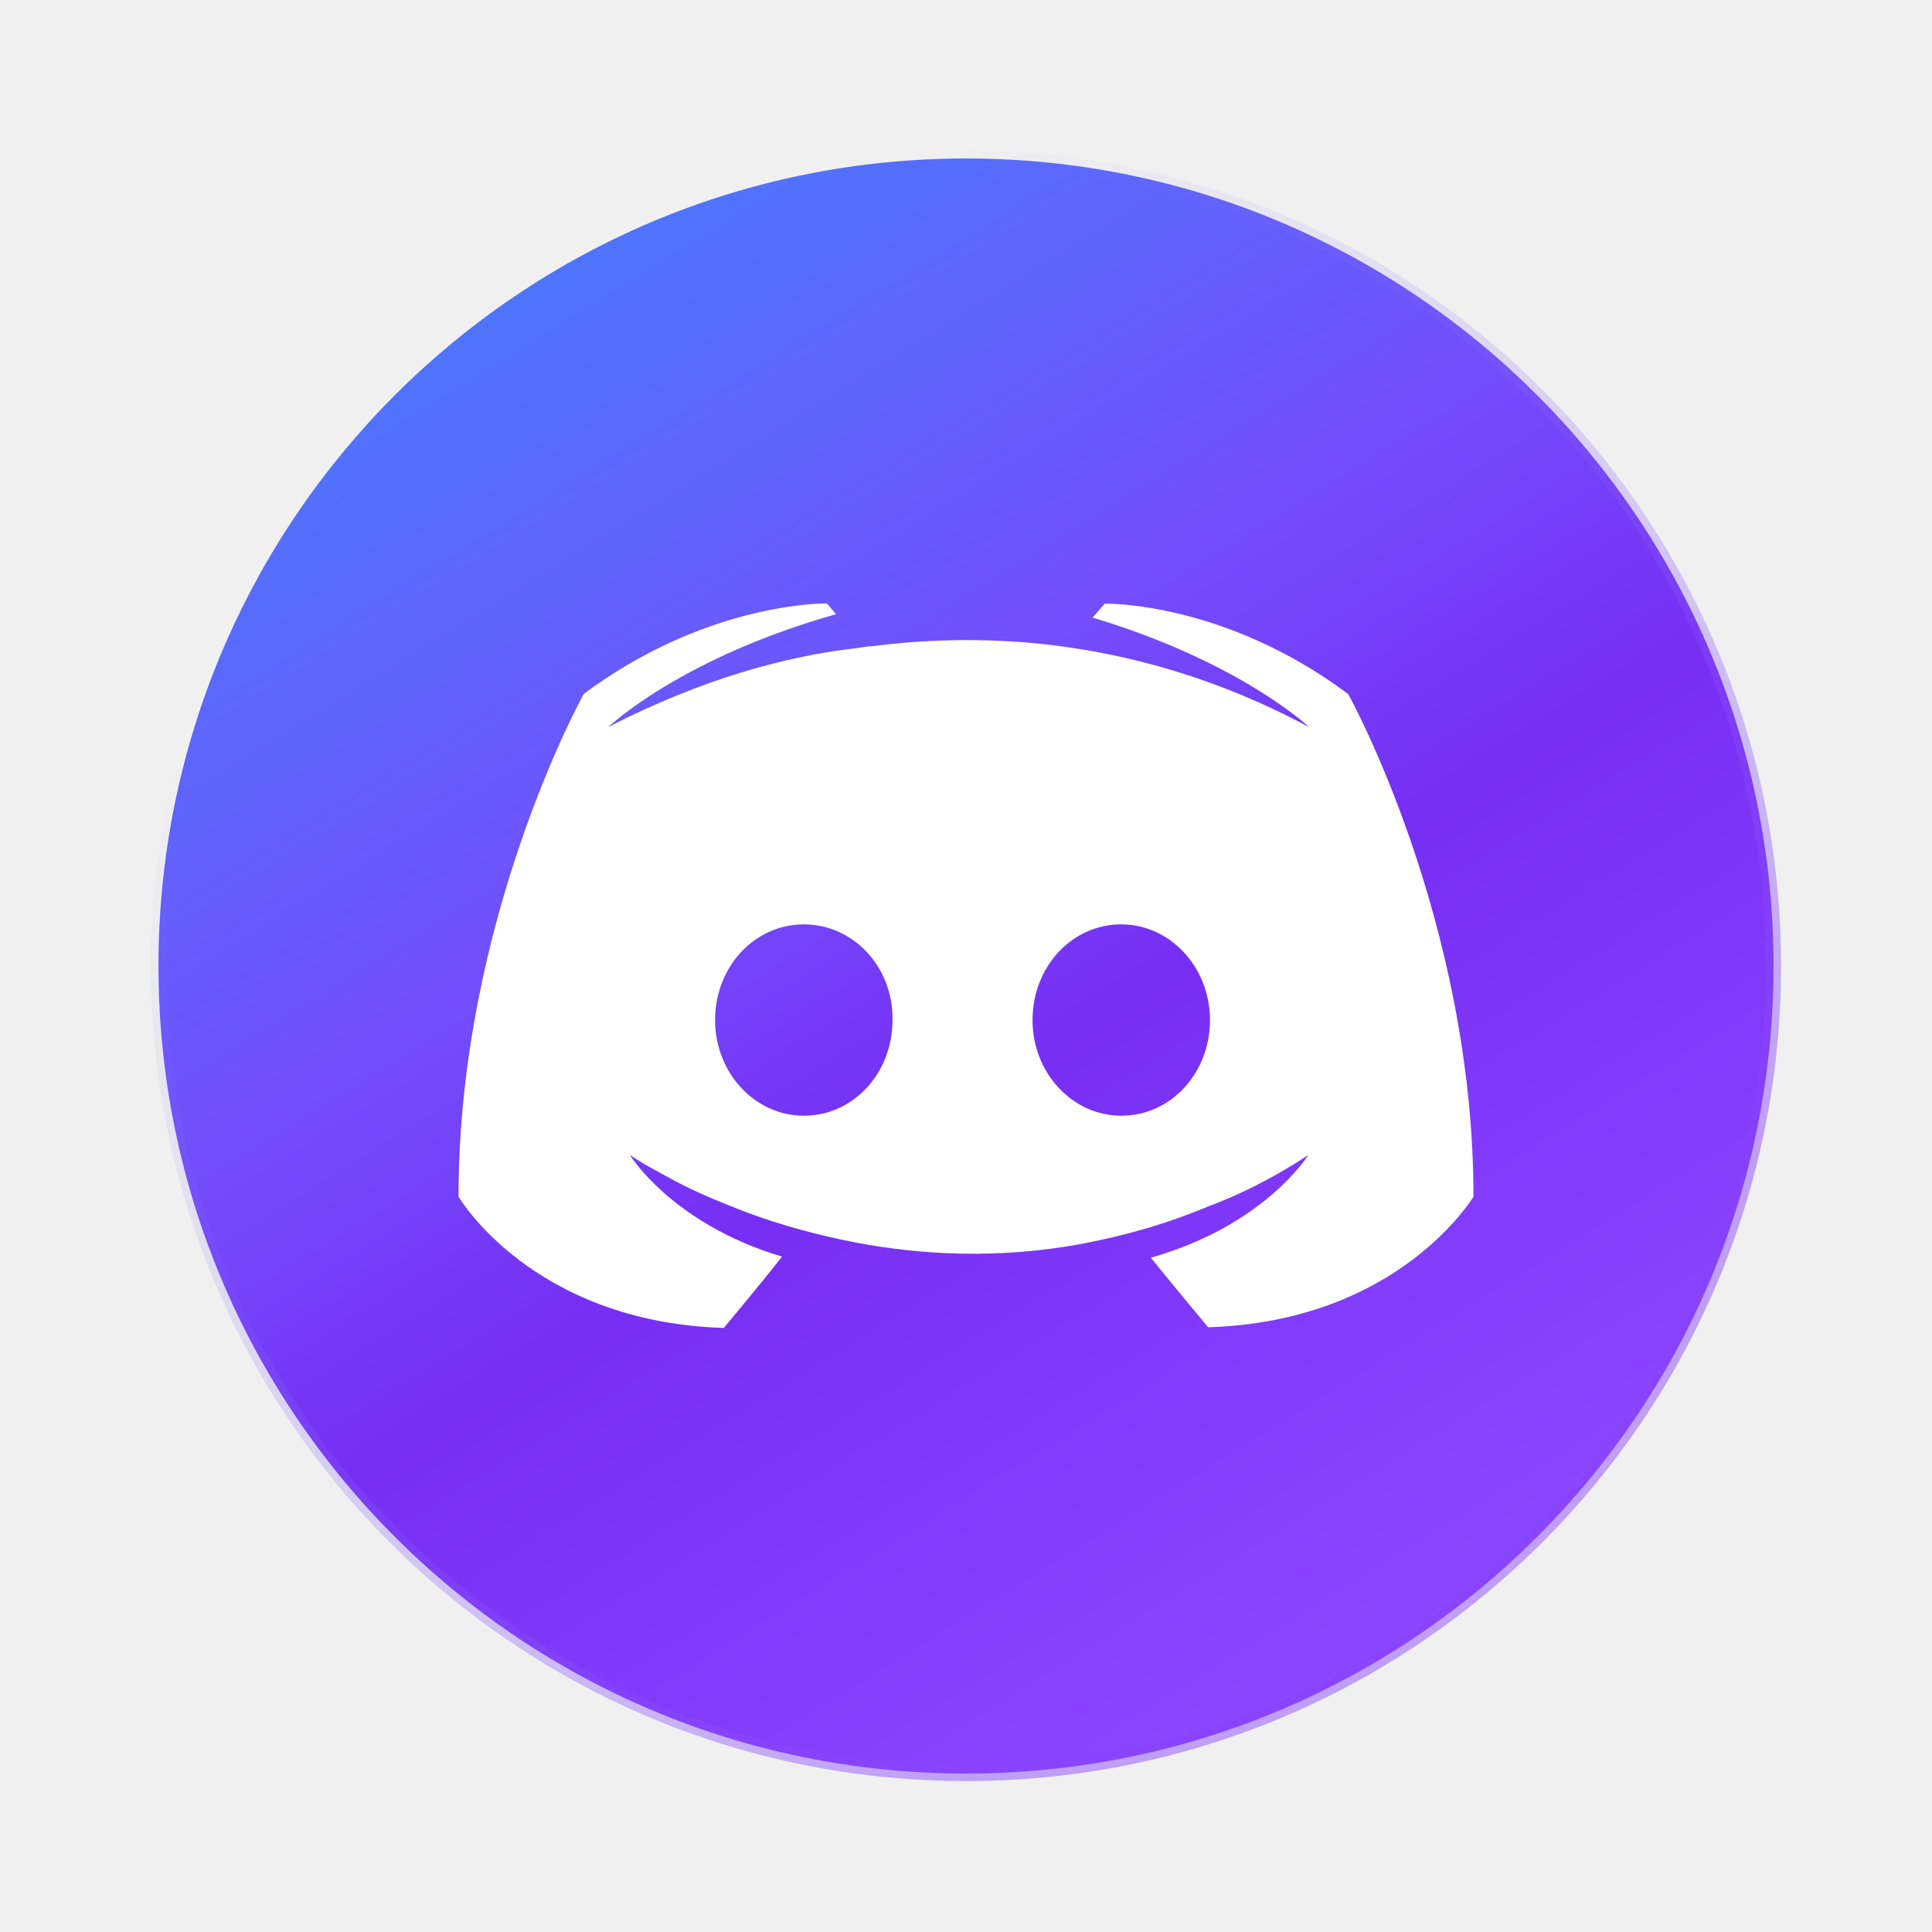
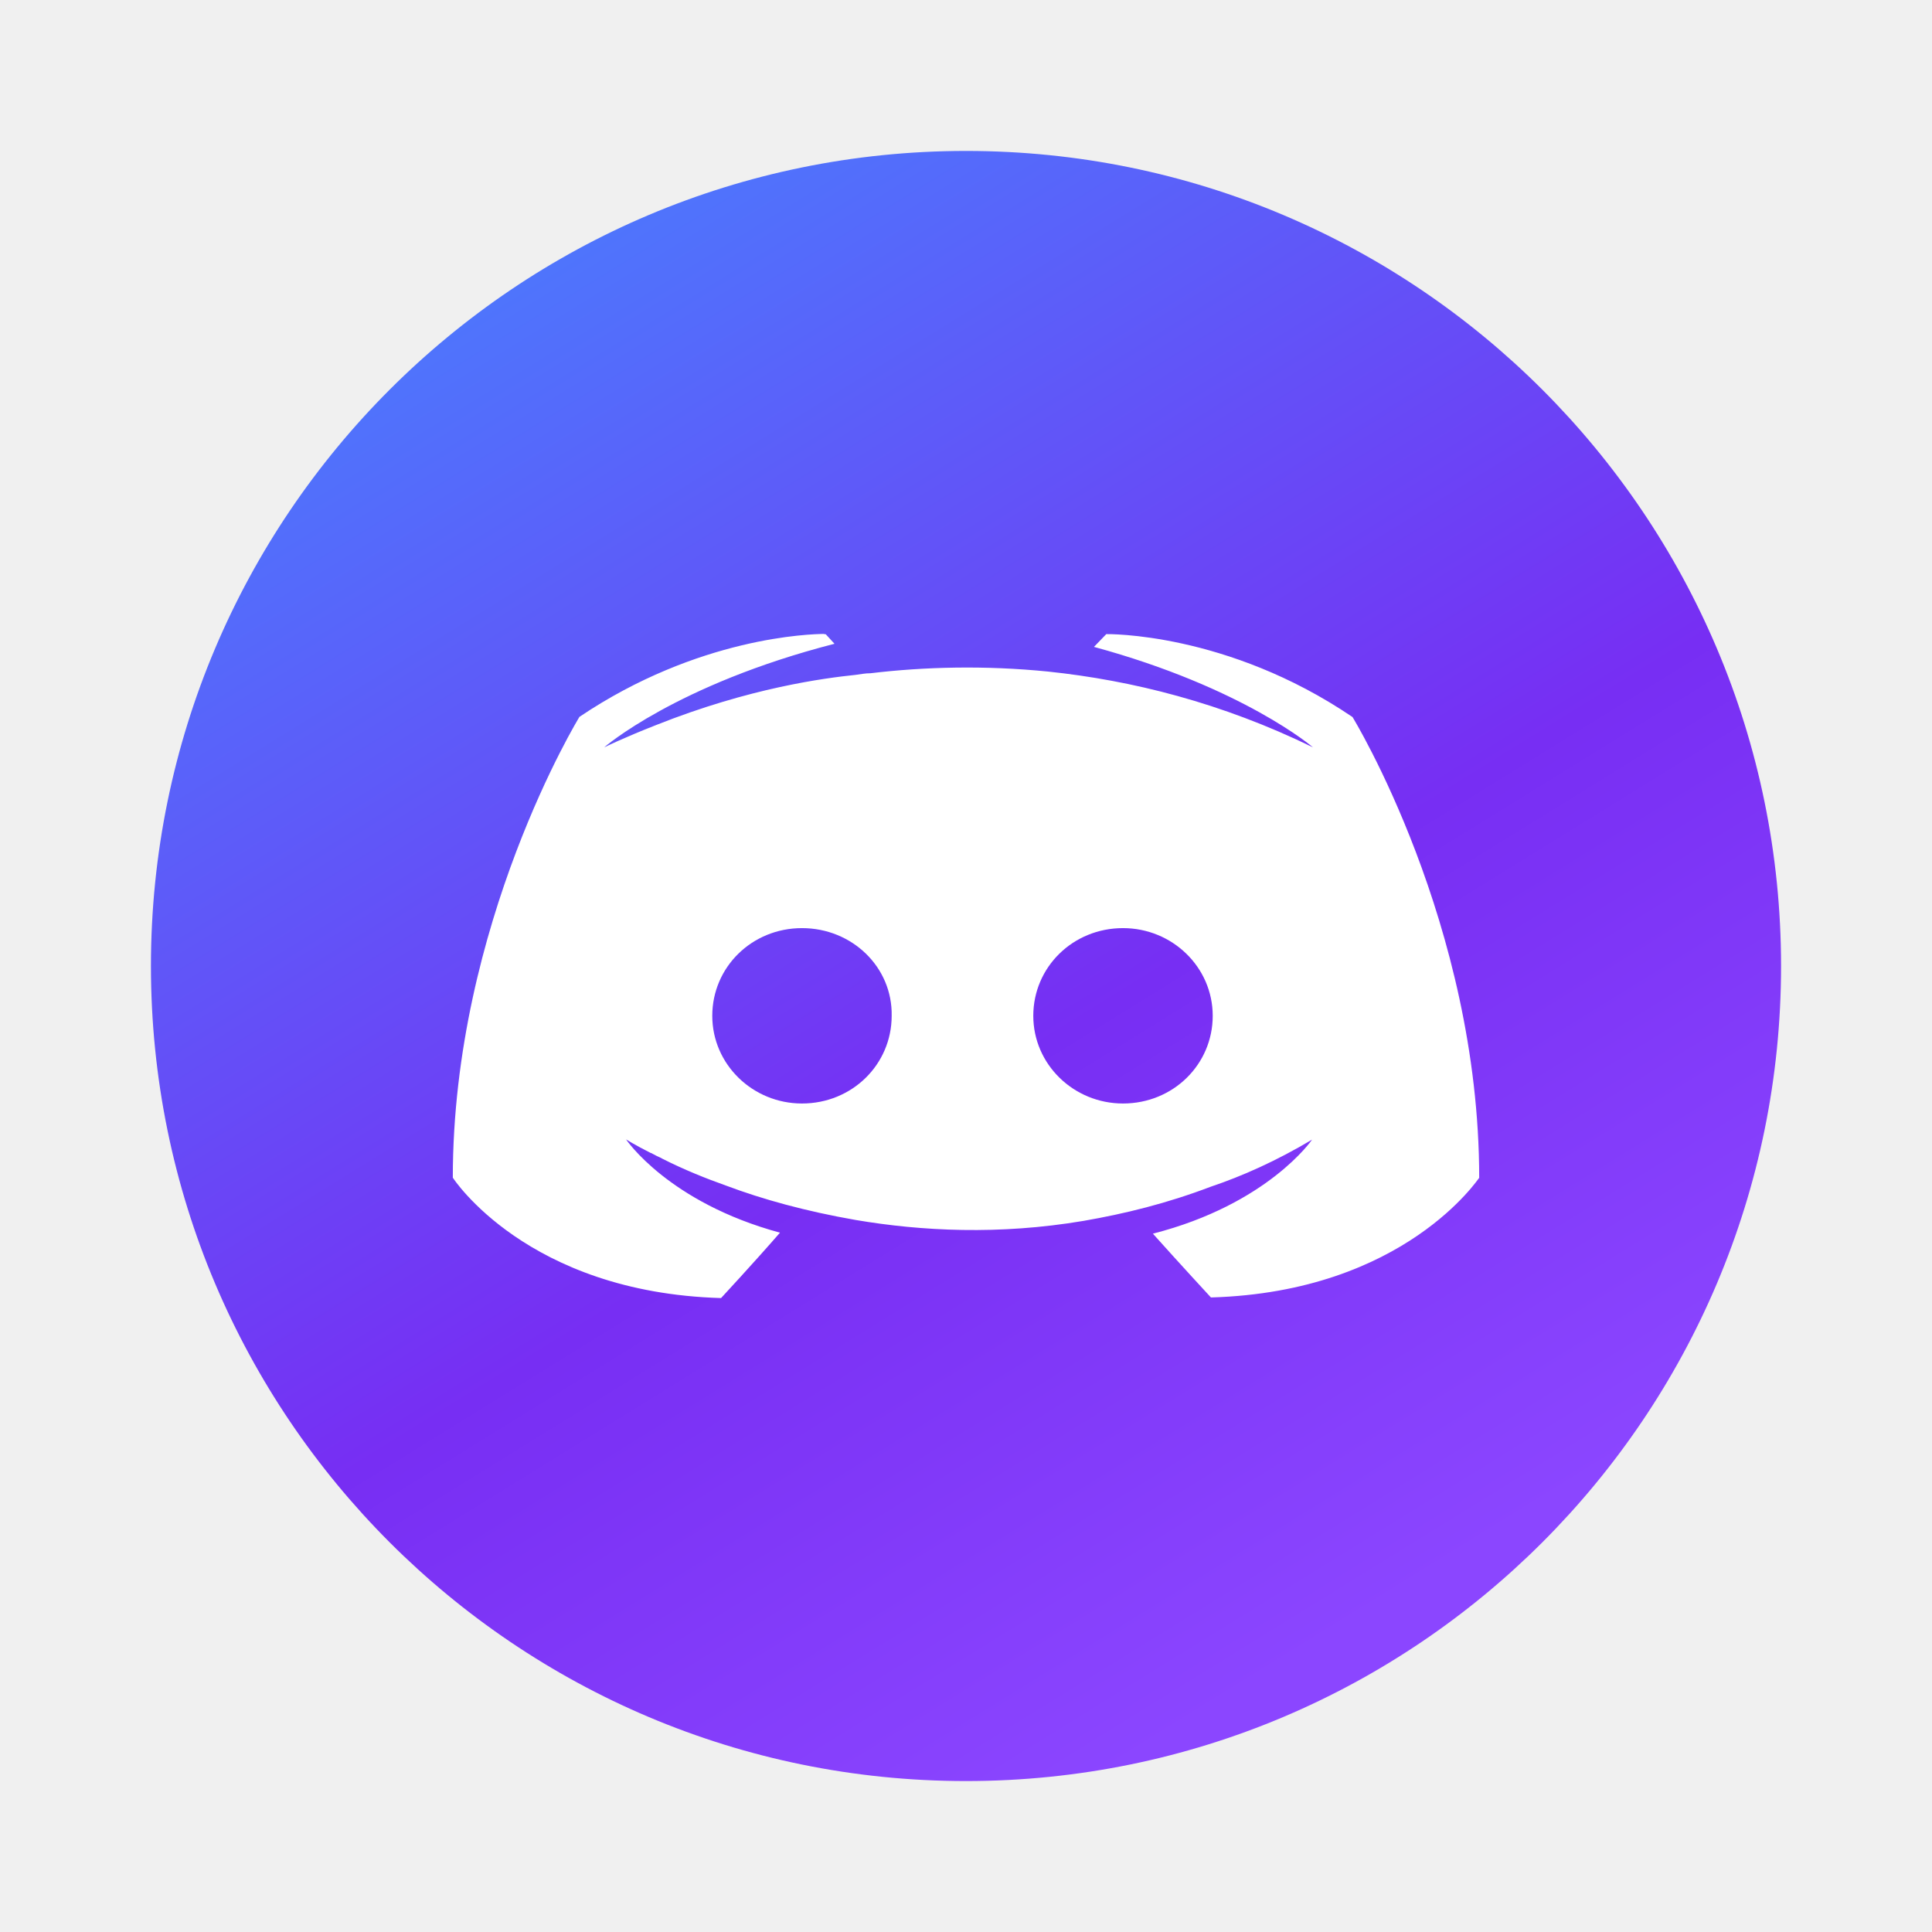
<svg xmlns="http://www.w3.org/2000/svg" width="64" height="64" viewBox="0 0 64 64" fill="none">
-   <path d="M58.75 32C58.75 46.774 46.774 58.75 32 58.75C17.226 58.75 5.25 46.774 5.25 32C5.25 17.226 17.226 5.25 32 5.25C46.774 5.25 58.75 17.226 58.75 32Z" fill="url(#paint0_linear)" stroke="url(#paint1_linear)" stroke-width="0.5" />
-   <path d="M27.36 19.99C26.914 19.992 23.227 20.097 19.338 22.986C19.338 22.986 15.189 30.449 15.189 39.64C15.189 39.64 17.609 43.789 23.976 43.99C23.976 43.99 25.042 42.723 25.906 41.628C22.247 40.533 20.864 38.257 20.864 38.257C20.864 38.257 21.152 38.459 21.671 38.747C21.7 38.747 21.728 38.781 21.786 38.806C21.872 38.865 21.959 38.892 22.045 38.95C22.766 39.353 23.486 39.67 24.149 39.93C25.33 40.42 26.742 40.852 28.384 41.168C30.545 41.572 33.08 41.716 35.846 41.202C37.2 40.943 38.583 40.569 40.024 39.964C41.032 39.589 42.156 39.041 43.337 38.264C43.337 38.264 41.897 40.597 38.122 41.663C38.987 42.73 40.024 43.968 40.024 43.968C46.391 43.767 48.811 39.617 48.811 39.646C48.811 30.455 44.662 22.993 44.662 22.993C40.542 19.91 36.595 19.997 36.595 19.997L36.192 20.458C41.09 21.927 43.366 24.088 43.366 24.088C40.369 22.474 37.431 21.668 34.694 21.351C32.619 21.12 30.631 21.178 28.874 21.41C28.701 21.41 28.557 21.444 28.384 21.469C27.376 21.585 24.927 21.93 21.844 23.284C20.778 23.745 20.144 24.091 20.144 24.091C20.144 24.091 22.506 21.815 27.692 20.346L27.404 20C27.404 20 27.389 20 27.359 20L27.36 19.99ZM26.627 30.621C28.269 30.621 29.595 32.033 29.566 33.791C29.566 35.548 28.269 36.96 26.627 36.96C25.013 36.96 23.688 35.548 23.688 33.791C23.688 32.033 24.985 30.621 26.627 30.621ZM37.143 30.621C38.757 30.621 40.082 32.033 40.082 33.791C40.082 35.548 38.785 36.96 37.143 36.96C35.53 36.96 34.204 35.548 34.204 33.791C34.204 32.033 35.501 30.621 37.143 30.621Z" fill="white" />
+   <path d="M32 59C46.912 59 59 46.912 59 32C59 17.088 46.912 5 32 5C17.088 5 5 17.088 5 32C5 46.912 17.088 59 32 59Z" fill="url(#paint0_linear)" />
+   <path d="M27.308 21C26.857 21.002 23.129 21.098 19.195 23.747C19.195 23.747 15 30.587 15 39.012C15 39.012 17.447 42.815 23.886 43C23.886 43 24.964 41.838 25.838 40.834C22.138 39.831 20.739 37.744 20.739 37.744C20.739 37.744 21.031 37.929 21.555 38.193C21.584 38.193 21.613 38.224 21.672 38.248C21.759 38.302 21.846 38.327 21.934 38.38C22.662 38.749 23.39 39.04 24.061 39.278C25.255 39.727 26.683 40.123 28.343 40.413C30.529 40.783 33.092 40.915 35.889 40.444C37.259 40.207 38.657 39.864 40.114 39.309C41.134 38.966 42.27 38.464 43.465 37.751C43.465 37.751 42.008 39.89 38.191 40.867C39.065 41.844 40.114 42.98 40.114 42.98C46.553 42.795 49 38.992 49 39.018C49 30.593 44.804 23.753 44.804 23.753C40.638 20.927 36.647 21.006 36.647 21.006L36.239 21.429C41.192 22.776 43.493 24.756 43.493 24.756C40.463 23.278 37.492 22.538 34.724 22.247C32.626 22.036 30.616 22.089 28.839 22.302C28.664 22.302 28.518 22.333 28.343 22.356C27.324 22.462 24.847 22.779 21.73 24.02C20.652 24.442 20.011 24.759 20.011 24.759C20.011 24.759 22.4 22.673 27.644 21.326L27.353 21.009C27.353 21.009 27.337 21.009 27.307 21.009L27.308 21ZM26.567 30.745C28.227 30.745 29.568 32.039 29.538 33.65C29.538 35.261 28.227 36.555 26.567 36.555C24.935 36.555 23.595 35.261 23.595 33.65C23.595 32.039 24.906 30.745 26.567 30.745ZM37.201 30.745C38.833 30.745 40.173 32.039 40.173 33.65C40.173 35.261 38.862 36.555 37.201 36.555C35.569 36.555 34.229 35.261 34.229 33.65C34.229 32.039 35.54 30.745 37.201 30.745Z" fill="white" />
  <defs>
    <linearGradient id="paint0_linear" x1="14" y1="11.5" x2="41.5" y2="56" gradientUnits="userSpaceOnUse">
      <stop stop-color="#4F74FC" />
-       <stop offset="0.359" stop-color="#724FFC" />
      <stop offset="0.583" stop-color="#772EF3" />
+       <stop offset="0.651" stop-color="#7B32F5" />
      <stop offset="1" stop-color="#8B46FF" />
-     </linearGradient>
-     <linearGradient id="paint1_linear" x1="5" y1="26" x2="32" y2="59" gradientUnits="userSpaceOnUse">
-       <stop stop-color="#8381F2" stop-opacity="0" />
-       <stop offset="1" stop-color="#8842FD" stop-opacity="0.47" />
    </linearGradient>
  </defs>
</svg>
